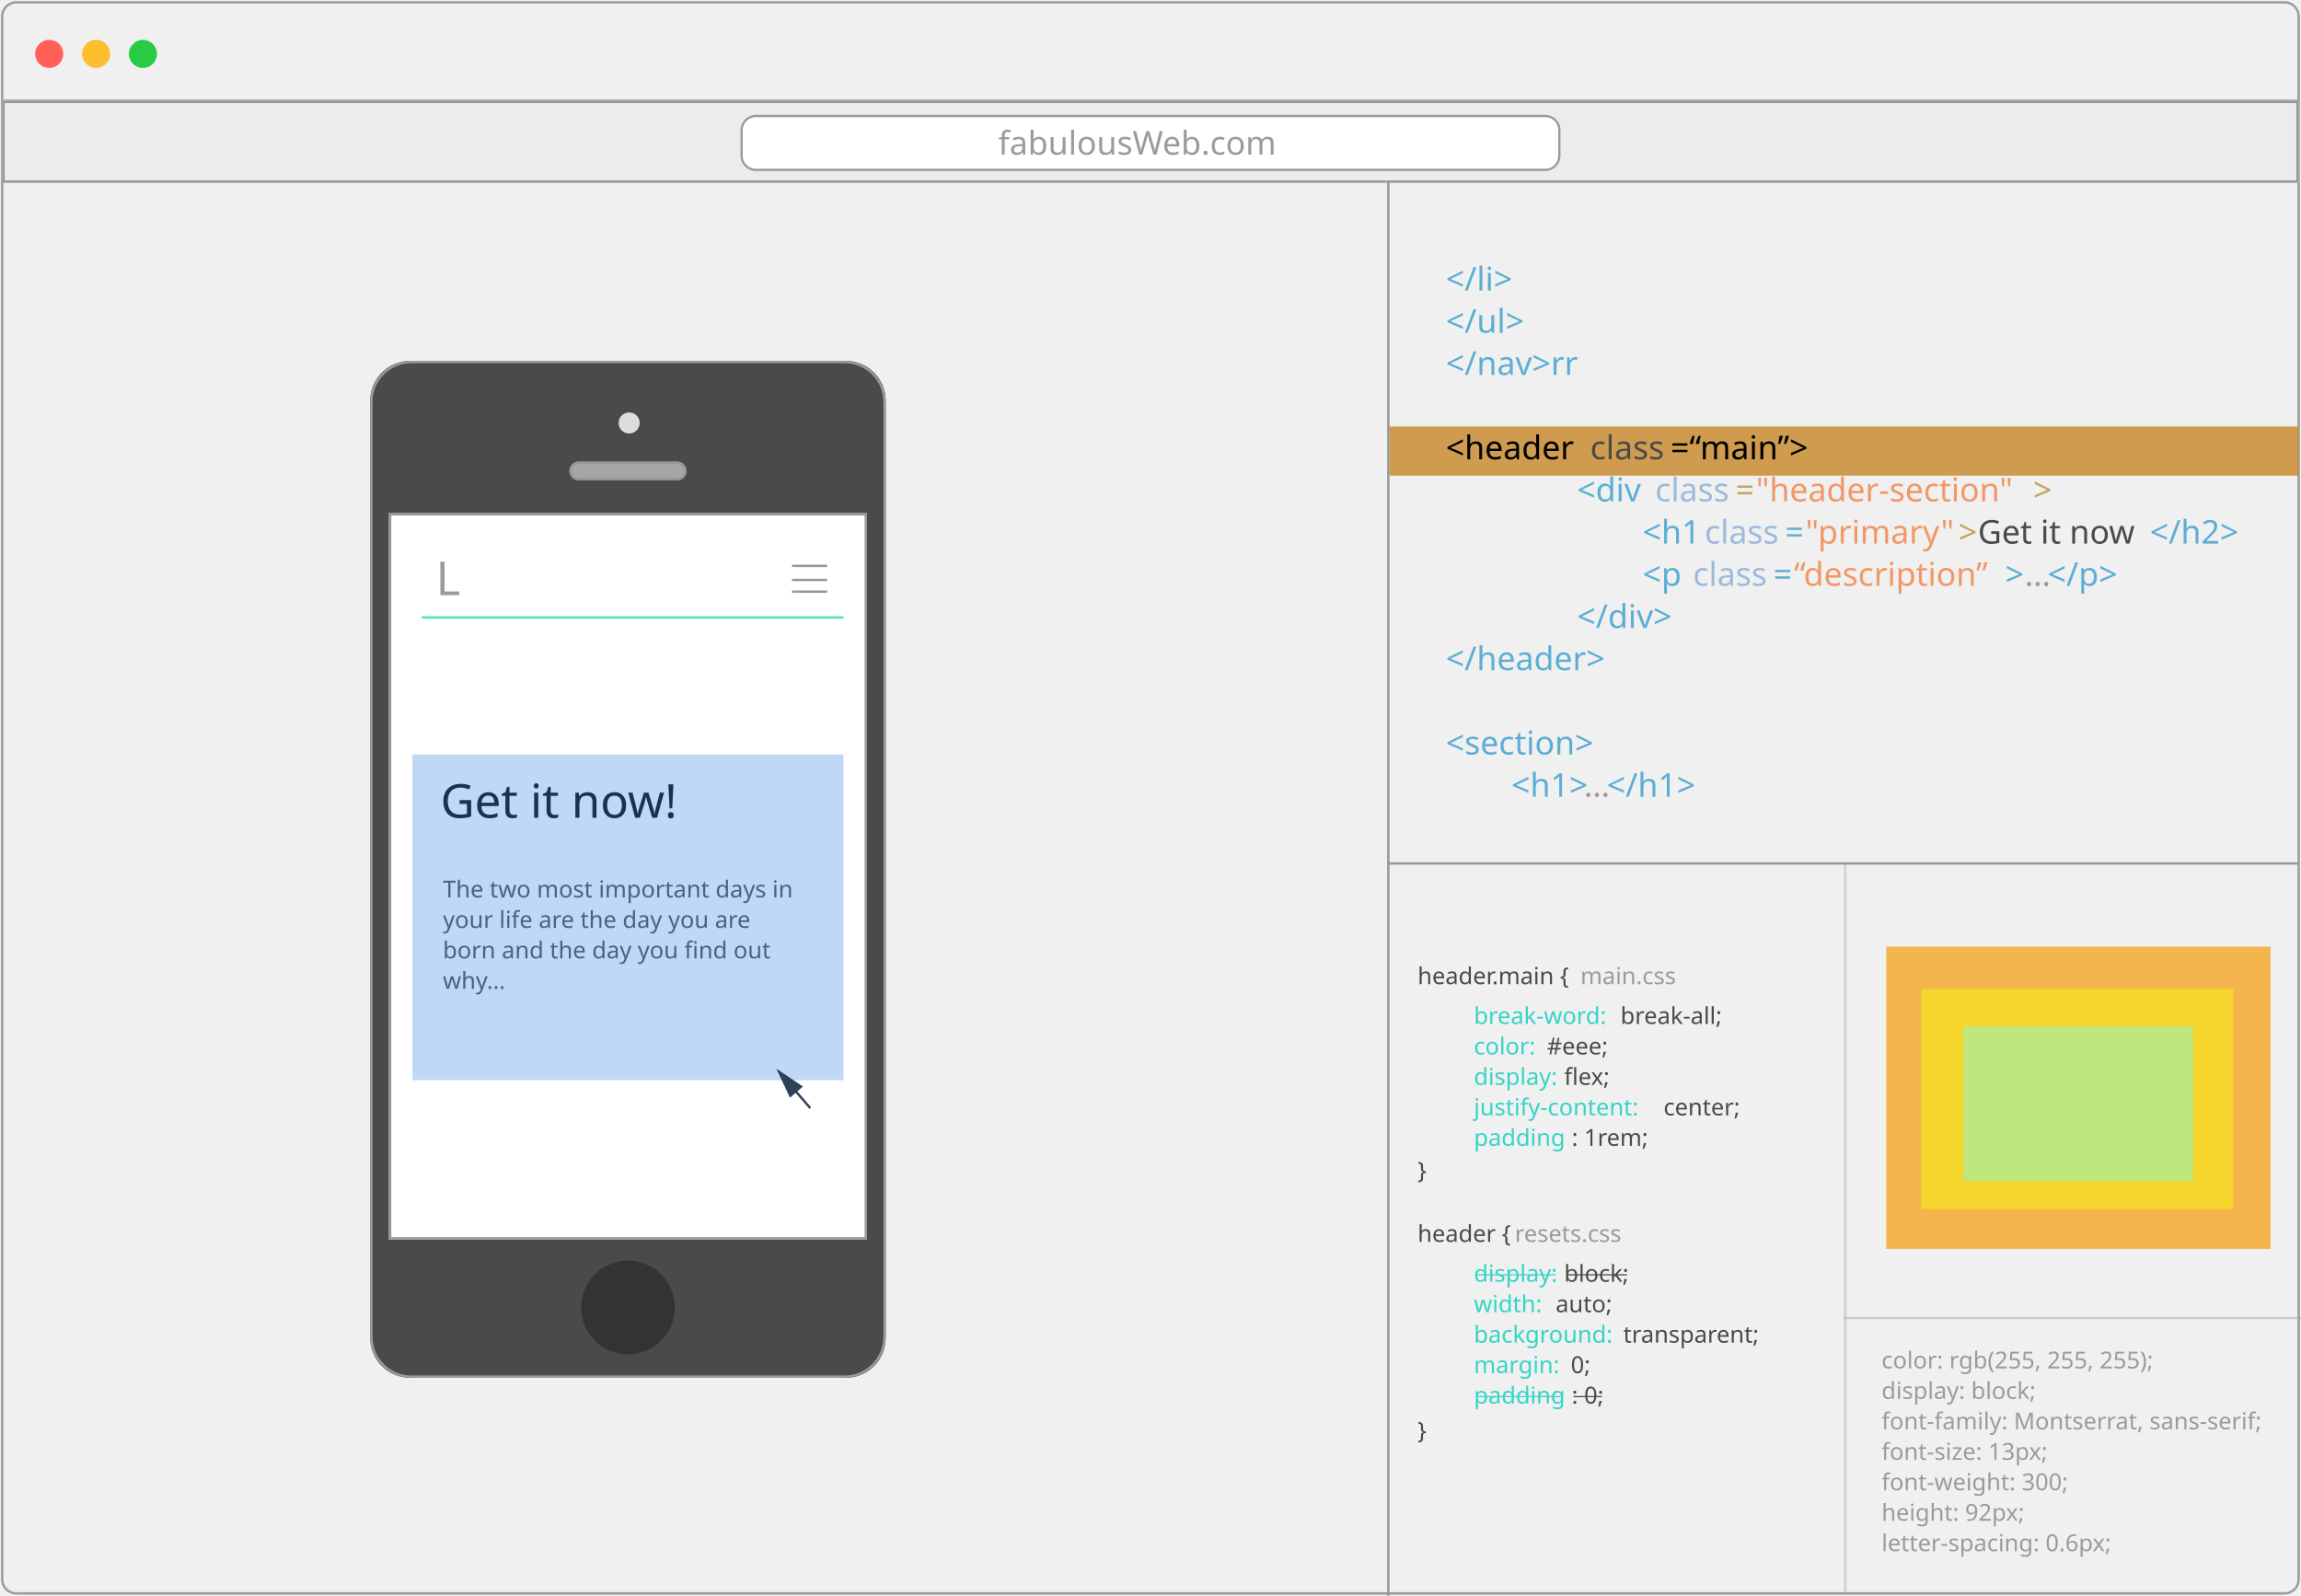
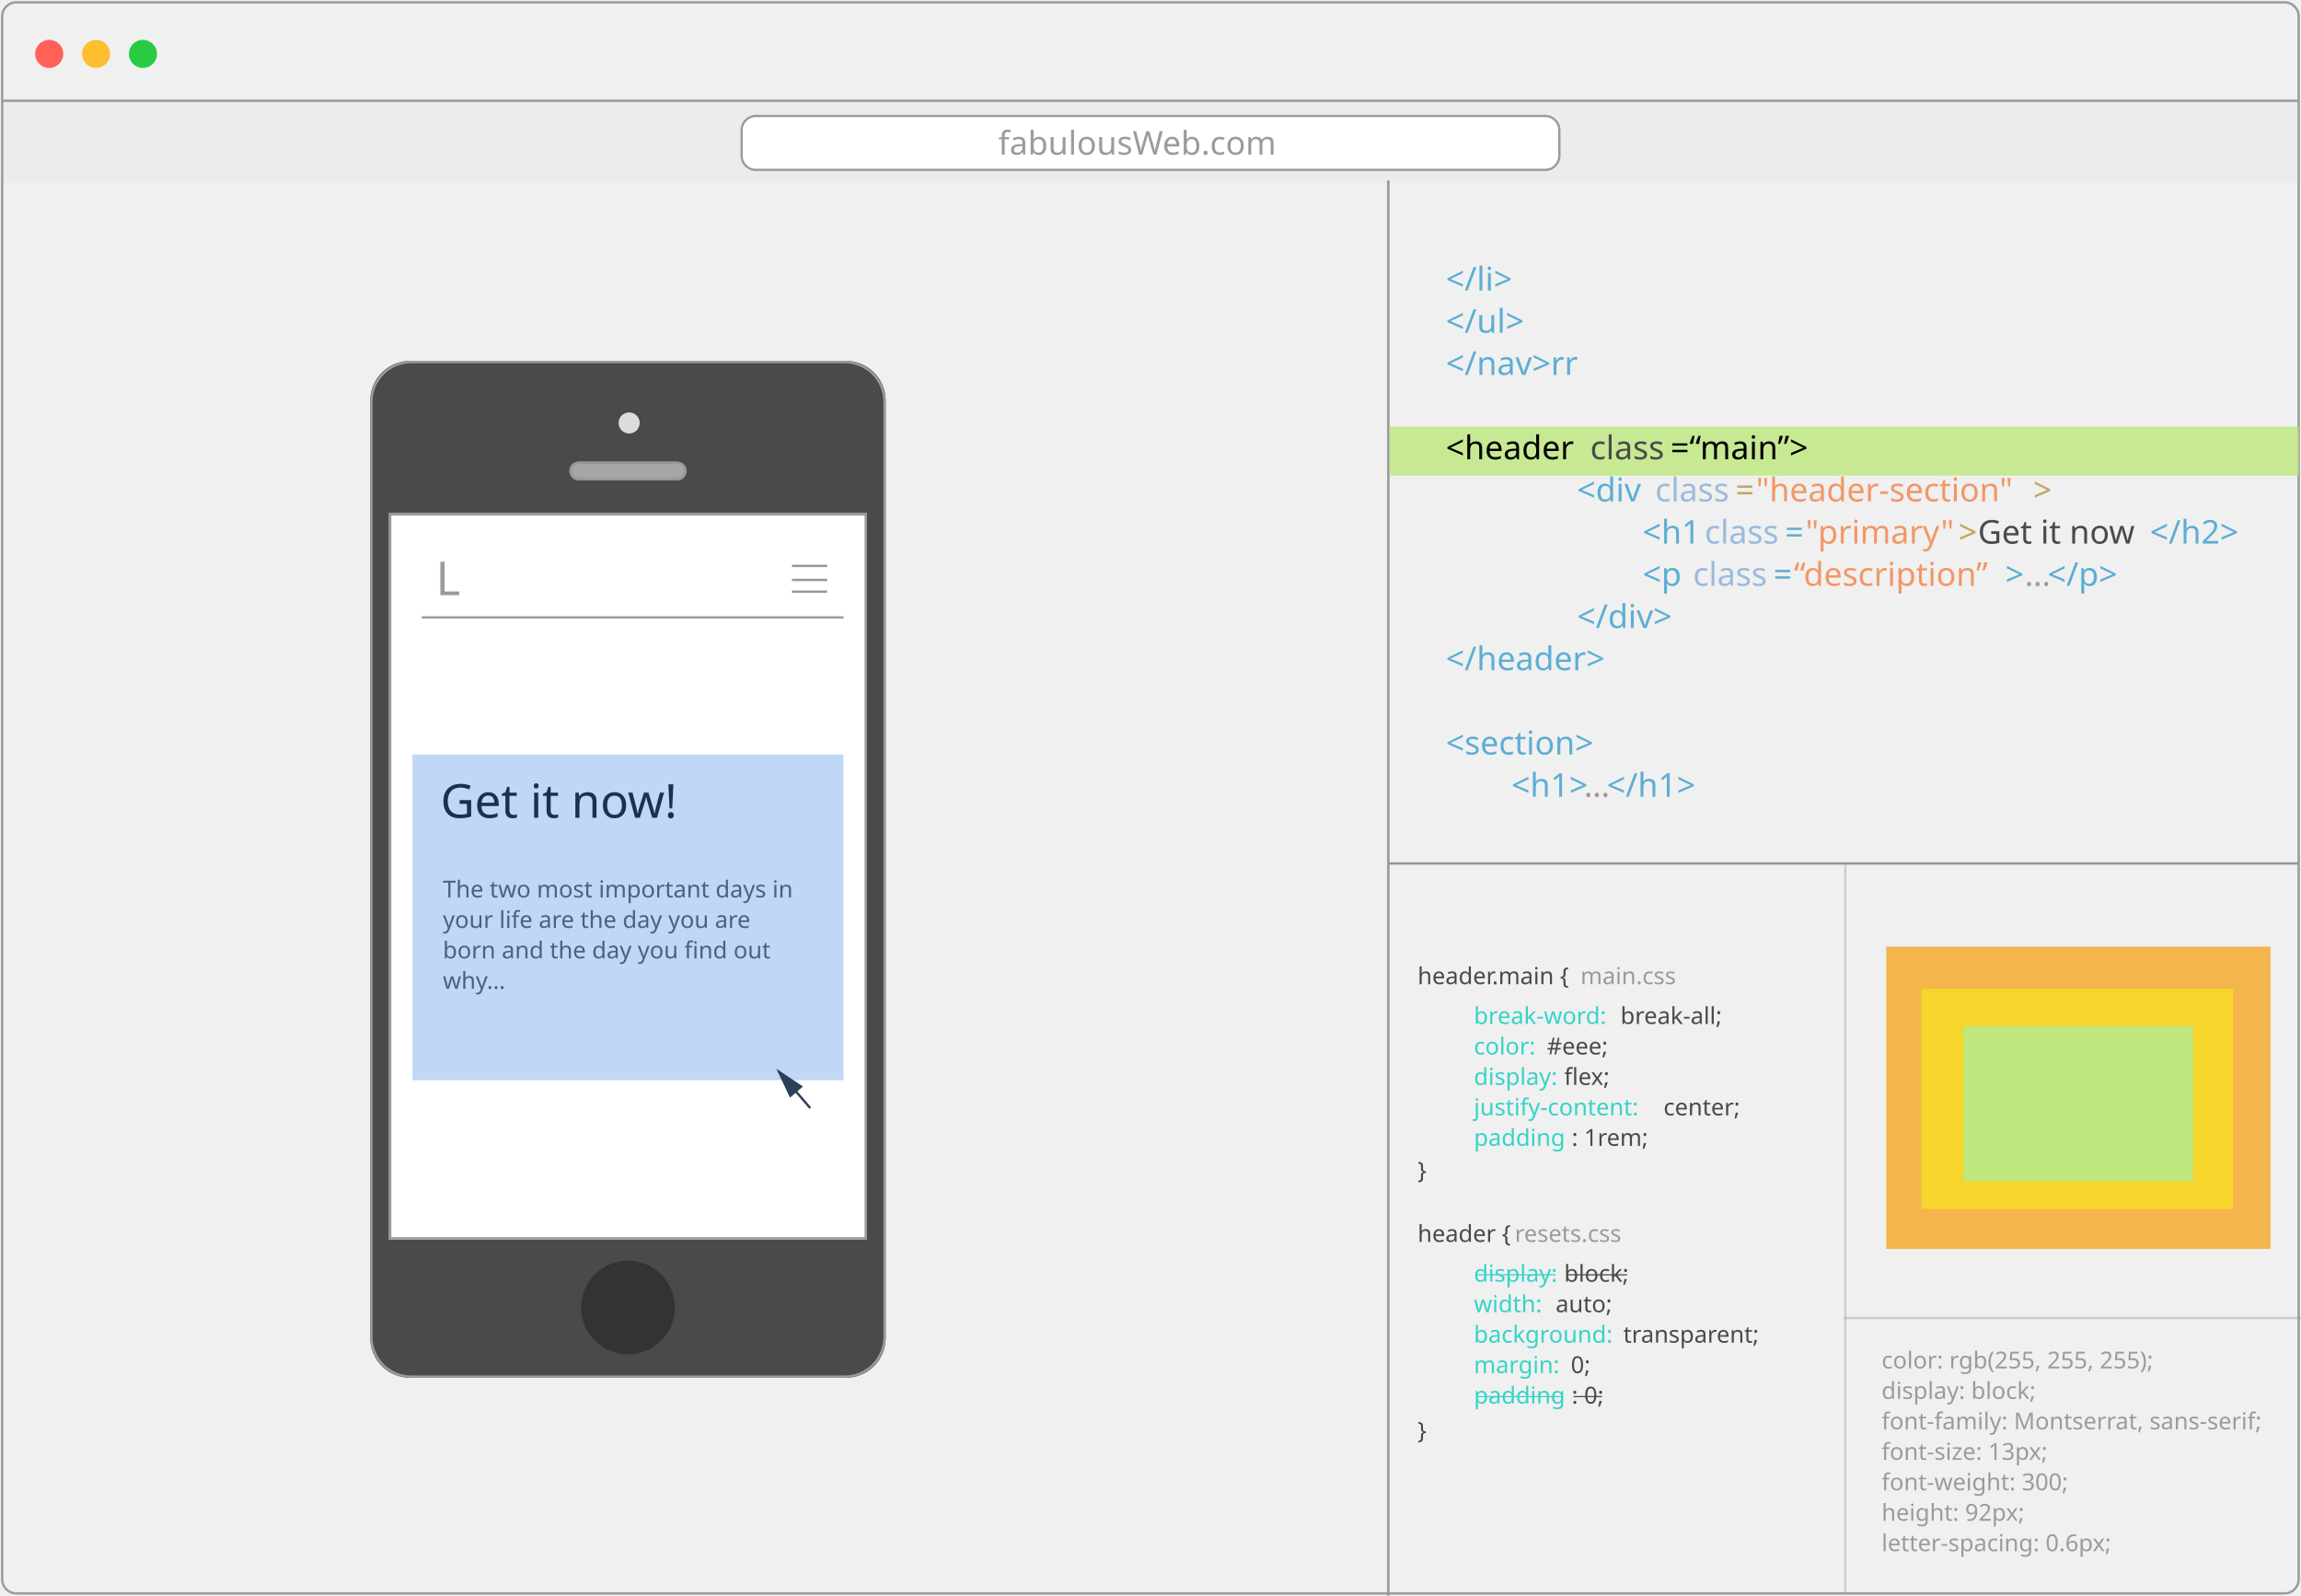
<svg xmlns="http://www.w3.org/2000/svg" xmlns:xlink="http://www.w3.org/1999/xlink" width="982" height="681" viewBox="0 0 982 681">
  <defs>
-     <rect id="test-a" width="980" height="35" />
-     <rect id="test-b" width="350" height="24" x="315" y="6" rx="6" />
-     <rect id="test-c" width="220" height="434" rx="17" />
-     <rect id="test-d" width="204" height="310" x="8" y="65" />
-     <rect id="test-e" width="50" height="8" x="85" y="43" rx="4" />
+     <rect id="test-a" width="350" height="24" x="315" y="6" rx="6" />
+     <rect id="test-b" width="220" height="434" rx="17" />
+     <rect id="test-c" width="204" height="310" x="8" y="65" />
+     <rect id="test-d" width="50" height="8" x="85" y="43" rx="4" />
  </defs>
  <g fill="none" fill-rule="evenodd" transform="translate(0 1)">
+     <g transform="translate(1 42)">
+       <rect width="980" height="35" fill="#ECECEC" />
+       <use fill="#FFF" xlink:href="#test-a" />
+       <rect width="349" height="23" x="315.5" y="6.5" stroke="#9B9B9B" rx="6" />
+       <text fill="#9B9B9B" font-family="Montserrat-Regular, Montserrat" font-size="14">
+         <tspan x="425" y="23">fabulousWeb.com</tspan>
+       </text>
+     </g>
    <rect width="980.071" height="679" x=".929" stroke="#9B9B9B" rx="6" />
    <path stroke="#9B9B9B" stroke-linecap="square" d="M980.536,42 L1.393,42" />
    <g transform="translate(15 16)">
      <circle cx="6" cy="6" r="6" fill="#FF6159" />
      <circle cx="26" cy="6" r="6" fill="#FFBE2F" />
      <circle cx="46" cy="6" r="6" fill="#29CB42" />
    </g>
-     <g transform="translate(1 42)">
-       <use fill="#ECECEC" xlink:href="#test-a" />
-       <rect width="979" height="34" x=".5" y=".5" stroke="#979797" />
-       <use fill="#FFF" xlink:href="#test-b" />
-       <rect width="349" height="23" x="315.5" y="6.5" stroke="#9B9B9B" rx="6" />
-       <text fill="#9B9B9B" font-family="Montserrat-Regular, Montserrat" font-size="14">
-         <tspan x="425" y="23">fabulousWeb.com</tspan>
-       </text>
-     </g>
    <g transform="translate(158 153)">
-       <use fill="#4A4A4A" xlink:href="#test-c" />
+       <use fill="#4A4A4A" xlink:href="#test-b" />
      <rect width="219" height="433" x=".5" y=".5" stroke="#9B9B9B" rx="17" />
-       <use fill="#FFF" xlink:href="#test-d" />
+       <use fill="#FFF" xlink:href="#test-c" />
      <rect width="203" height="309" x="8.5" y="65.5" stroke="#979797" />
      <circle cx="110" cy="404" r="20" fill="#333" />
      <g>
-         <use fill="#A6A6A6" xlink:href="#test-e" />
+         <use fill="#A6A6A6" xlink:href="#test-d" />
        <rect width="49" height="7" x="85.5" y="43.5" stroke="#979797" rx="3.5" />
      </g>
      <circle cx="110.5" cy="26.5" r="4.5" fill="#DCDCDC" />
      <g transform="translate(18 81)">
-         <path stroke="#50E3C2" stroke-linecap="square" d="M4.5,28.5 L183.511,28.5" />
+         <path stroke="#9B9B9B" stroke-linecap="square" d="M4.5,28.5 L183.511,28.5" />
        <g stroke="#979797" stroke-linecap="square" transform="translate(162 5)">
          <path d="M.5 1.5L14.5 1.5M.5 7.5L14.5 7.5M.5 12.5L14.5 12.5" />
        </g>
        <text fill="#9B9B9B" font-family="Montserrat-Regular, Montserrat" font-size="20">
          <tspan x="10" y="19">L</tspan>
        </text>
        <text fill="#000" font-family="Montserrat-Regular, Montserrat" font-size="20">
          <tspan x="12" y="114">Get it now!</tspan>
        </text>
        <text fill="#4A4A4A" font-family="Montserrat-Regular, Montserrat" font-size="10">
          <tspan x="13" y="148">The two most important days in </tspan>
          <tspan x="13" y="161">your life are the day you are </tspan>
          <tspan x="13" y="174">born and the day you find out </tspan>
          <tspan x="13" y="187">why… </tspan>
        </text>
        <rect width="184" height="139" y="87" fill="#4A90E2" fill-opacity=".35" />
        <path fill="#2D4059" stroke="#2D4059" stroke-linecap="square" d="M169.462 237.5L156.538 222.5M156.538 222.5L161.315 232.64 165.861 228.724 156.538 222.5z" />
      </g>
    </g>
    <g transform="translate(591 76)">
+       <g transform="translate(214 327)">
+         <rect width="164" height="129" fill="#F5A623" opacity=".8" />
+         <rect width="133" height="94" x="15" y="18" fill="#F8E71C" fill-opacity=".65" />
+         <rect width="98" height="66" x="33" y="34" fill="#B8E986" fill-opacity=".9" />
+       </g>
+       <g stroke-linecap="square">
+         <path stroke="#979797" d="M1.5 291.5L389.72 291.5M1.5.5L1.5 603.5" />
+         <path stroke="#979797" d="M196.5,485.5 L390.5,485.5" opacity=".4" />
+         <path stroke="#9B9B9B" stroke-opacity=".98" d="M196.5,292.5 L196.5,602.86" opacity=".401" />
+       </g>
      <g transform="translate(2 33)">
-         <rect width="388" height="21" y="72" fill="#C78626" opacity=".8" />
+         <rect width="388" height="21" y="72" fill="#BEE77D" opacity=".8" />
        <text font-family="Montserrat-Regular, Montserrat" font-size="14">
          <tspan x="24" y="14" fill="#5CAED4"> &lt;/li&gt;</tspan>
          <tspan x="24" y="32" fill="#5CAED4"> &lt;/ul&gt; </tspan>
          <tspan x="24" y="50" fill="#5CAED4">&lt;/nav&gt;rr</tspan>
          <tspan x="24" y="86" fill="#000">&lt;header </tspan>
          <tspan x="85.656" y="86" fill="#4A4A4A">class</tspan>
          <tspan x="119.942" y="86" fill="#000">=“main”&gt;</tspan>
          <tspan x="24" y="104" fill="#C0A75C"> </tspan>
          <tspan x="80" y="104" fill="#5CAED4">&lt;div </tspan>
          <tspan x="113.376" y="104" fill="#9BBBDC">class</tspan>
          <tspan x="147.662" y="104" fill="#C0A75C">=</tspan>
          <tspan x="156.398" y="104" fill="#F29766">"header-section"</tspan>
          <tspan x="274.726" y="104" fill="#C0A75C">&gt;</tspan>
          <tspan x="24" y="122" fill="#C0A75C"> </tspan>
          <tspan x="108" y="122" fill="#5CAED4">&lt;h1 </tspan>
          <tspan x="134.502" y="122" fill="#9BBBDC">class</tspan>
          <tspan x="168.788" y="122" fill="#5CAED4">=</tspan>
          <tspan x="177.524" y="122" fill="#F29766">"primary"</tspan>
          <tspan x="242.806" y="122" fill="#C0A75C">&gt;</tspan>
          <tspan x="251.094" y="122" fill="#4A4A4A">Get it now</tspan>
          <tspan x="324.496" y="122" fill="#5CAED4">&lt;/h2&gt;</tspan>
          <tspan x="24" y="140" fill="#C0A75C"> </tspan>
          <tspan x="108" y="140" fill="#5CAED4">&lt;p</tspan>
          <tspan x="125.696" y="140" fill="#C0A75C"> </tspan>
          <tspan x="129.532" y="140" fill="#9BBBDC">class</tspan>
          <tspan x="163.818" y="140" fill="#5CAED4">=</tspan>
          <tspan x="172.554" y="140" fill="#F29766">“description”</tspan>
          <tspan x="262.77" y="140" fill="#5CAED4">&gt;</tspan>
          <tspan x="271.058" y="140" fill="#9B9B9B">…</tspan>
          <tspan x="280.83" y="140" fill="#5CAED4">&lt;/p&gt;</tspan>
          <tspan x="24" y="158" fill="#C0A75C"> </tspan>
          <tspan x="80" y="158" fill="#5CAED4">&lt;/div&gt;</tspan>
          <tspan x="24" y="176" fill="#5CAED4">&lt;/header&gt;</tspan>
          <tspan x="24" y="212" fill="#5CAED4">&lt;section&gt;</tspan>
          <tspan x="24" y="230" fill="#C0A75C"> </tspan>
          <tspan x="52" y="230" fill="#5CAED4">&lt;h1&gt;</tspan>
          <tspan x="82.954" y="230" fill="#9B9B9B">…</tspan>
          <tspan x="92.726" y="230" fill="#5CAED4">&lt;/h1&gt;</tspan>
        </text>
-       </g>
-       <g transform="translate(214 327)">
-         <rect width="164" height="129" fill="#F5A623" opacity=".8" />
-         <rect width="133" height="94" x="15" y="18" fill="#F8E71C" fill-opacity=".65" />
-         <rect width="98" height="66" x="33" y="34" fill="#B8E986" fill-opacity=".9" />
-       </g>
-       <g stroke-linecap="square">
-         <path stroke="#979797" d="M1.5 291.5L389.72 291.5M1.5.5L1.5 603.5" />
-         <path stroke="#979797" d="M196.5,485.5 L390.5,485.5" opacity=".4" />
-         <path stroke="#9B9B9B" stroke-opacity=".98" d="M196.5,292.5 L196.5,602.86" opacity=".401" />
-       </g>
-       <g font-family="Montserrat-Regular, Montserrat" font-size="10" transform="translate(14 333)">
-         <text fill="#9B9B9B">
-           <tspan x="198" y="174">color: rgb(255, 255, 255);</tspan>
-           <tspan x="198" y="187">display: block;</tspan>
-           <tspan x="198" y="200">font-family: Montserrat, sans-serif;</tspan>
-           <tspan x="198" y="213">font-size: 13px;</tspan>
-           <tspan x="198" y="226">font-weight: 300;</tspan>
-           <tspan x="198" y="239">height: 92px;</tspan>
-           <tspan x="198" y="252">letter-spacing: 0.6px;</tspan>
+         <text fill="#9B9B9B" font-family="Montserrat-Regular, Montserrat" font-size="10">
+           <tspan x="210" y="474">color: rgb(255, 255, 255);</tspan>
+           <tspan x="210" y="487">display: block;</tspan>
+           <tspan x="210" y="500">font-family: Montserrat, sans-serif;</tspan>
+           <tspan x="210" y="513">font-size: 13px;</tspan>
+           <tspan x="210" y="526">font-weight: 300;</tspan>
+           <tspan x="210" y="539">height: 92px;</tspan>
+           <tspan x="210" y="552">letter-spacing: 0.6px;</tspan>
        </text>
-         <text>
-           <tspan x="0" y="10" fill="#4A4A4A">header.main {</tspan>
-           <tspan x="69.49" y="10" fill="#9B9B9B"> main.css</tspan>
-         </text>
-         <text fill="#4A4A4A">
-           <tspan x="0" y="93">}</tspan>
-         </text>
-         <text>
-           <tspan x="24" y="27" fill="#35D4C7">break-word:</tspan>
-           <tspan x="86.57" y="27" fill="#4A4A4A"> break-all;</tspan>
-           <tspan x="24" y="40" fill="#35D4C7">color: </tspan>
-           <tspan x="55.18" y="40" fill="#4A4A4A">#eee;</tspan>
-           <tspan x="24" y="53" fill="#35D4C7">display:</tspan>
-           <tspan x="62.52" y="53" fill="#4A4A4A"> flex;</tspan>
-           <tspan x="24" y="66" fill="#35D4C7">justify-content: </tspan>
-           <tspan x="104.95" y="66" fill="#4A4A4A">center;</tspan>
-           <tspan x="24" y="79" fill="#35D4C7">padding</tspan>
-           <tspan x="65.77" y="79" fill="#4A4A4A">: 1rem;</tspan>
-         </text>
-         <g transform="translate(0 110)">
+         <g font-family="Montserrat-Regular, Montserrat" font-size="10" transform="translate(12 300)">
+           <text>
+             <tspan x="0" y="10" fill="#4A4A4A">header.main {</tspan>
+             <tspan x="69.49" y="10" fill="#9B9B9B"> main.css</tspan>
+           </text>
+           <text fill="#4A4A4A">
+             <tspan x="0" y="93">}</tspan>
+           </text>
+           <text>
+             <tspan x="24" y="27" fill="#35D4C7">break-word:</tspan>
+             <tspan x="86.57" y="27" fill="#4A4A4A"> break-all;</tspan>
+             <tspan x="24" y="40" fill="#35D4C7">color: </tspan>
+             <tspan x="55.18" y="40" fill="#4A4A4A">#eee;</tspan>
+             <tspan x="24" y="53" fill="#35D4C7">display:</tspan>
+             <tspan x="62.52" y="53" fill="#4A4A4A"> flex;</tspan>
+             <tspan x="24" y="66" fill="#35D4C7">justify-content: </tspan>
+             <tspan x="104.95" y="66" fill="#4A4A4A">center;</tspan>
+             <tspan x="24" y="79" fill="#35D4C7">padding</tspan>
+             <tspan x="65.77" y="79" fill="#4A4A4A">: 1rem;</tspan>
+           </text>
+         </g>
+         <g font-family="Montserrat-Regular, Montserrat" font-size="10" transform="translate(12 410)">
          <text>
            <tspan x="0" y="10" fill="#4A4A4A">header {</tspan>
            <tspan x="41.48" y="10" fill="#9B9B9B"> resets.css</tspan>
          </text>
          <text fill="#4A4A4A">
            <tspan x="0" y="94">}</tspan>
          </text>
          <text>
            <tspan x="24" y="27" fill="#35D4C7" text-decoration="line-through">display:</tspan>
            <tspan x="62.52" y="27" fill="#4A4A4A" text-decoration="line-through"> block;</tspan>
            <tspan x="24" y="40" fill="#35D4C7">width: </tspan>
            <tspan x="58.89" y="40" fill="#4A4A4A">auto;</tspan>
            <tspan x="24" y="53" fill="#35D4C7">background:</tspan>
            <tspan x="87.76" y="53" fill="#4A4A4A"> transparent;</tspan>
            <tspan x="24" y="66" fill="#35D4C7">margin: </tspan>
            <tspan x="65.39" y="66" fill="#4A4A4A">0;</tspan>
            <tspan x="24" y="79" fill="#35D4C7" text-decoration="line-through">padding</tspan>
            <tspan x="65.77" y="79" fill="#4A4A4A" text-decoration="line-through">: 0;</tspan>
          </text>
        </g>
      </g>
    </g>
  </g>
</svg>
